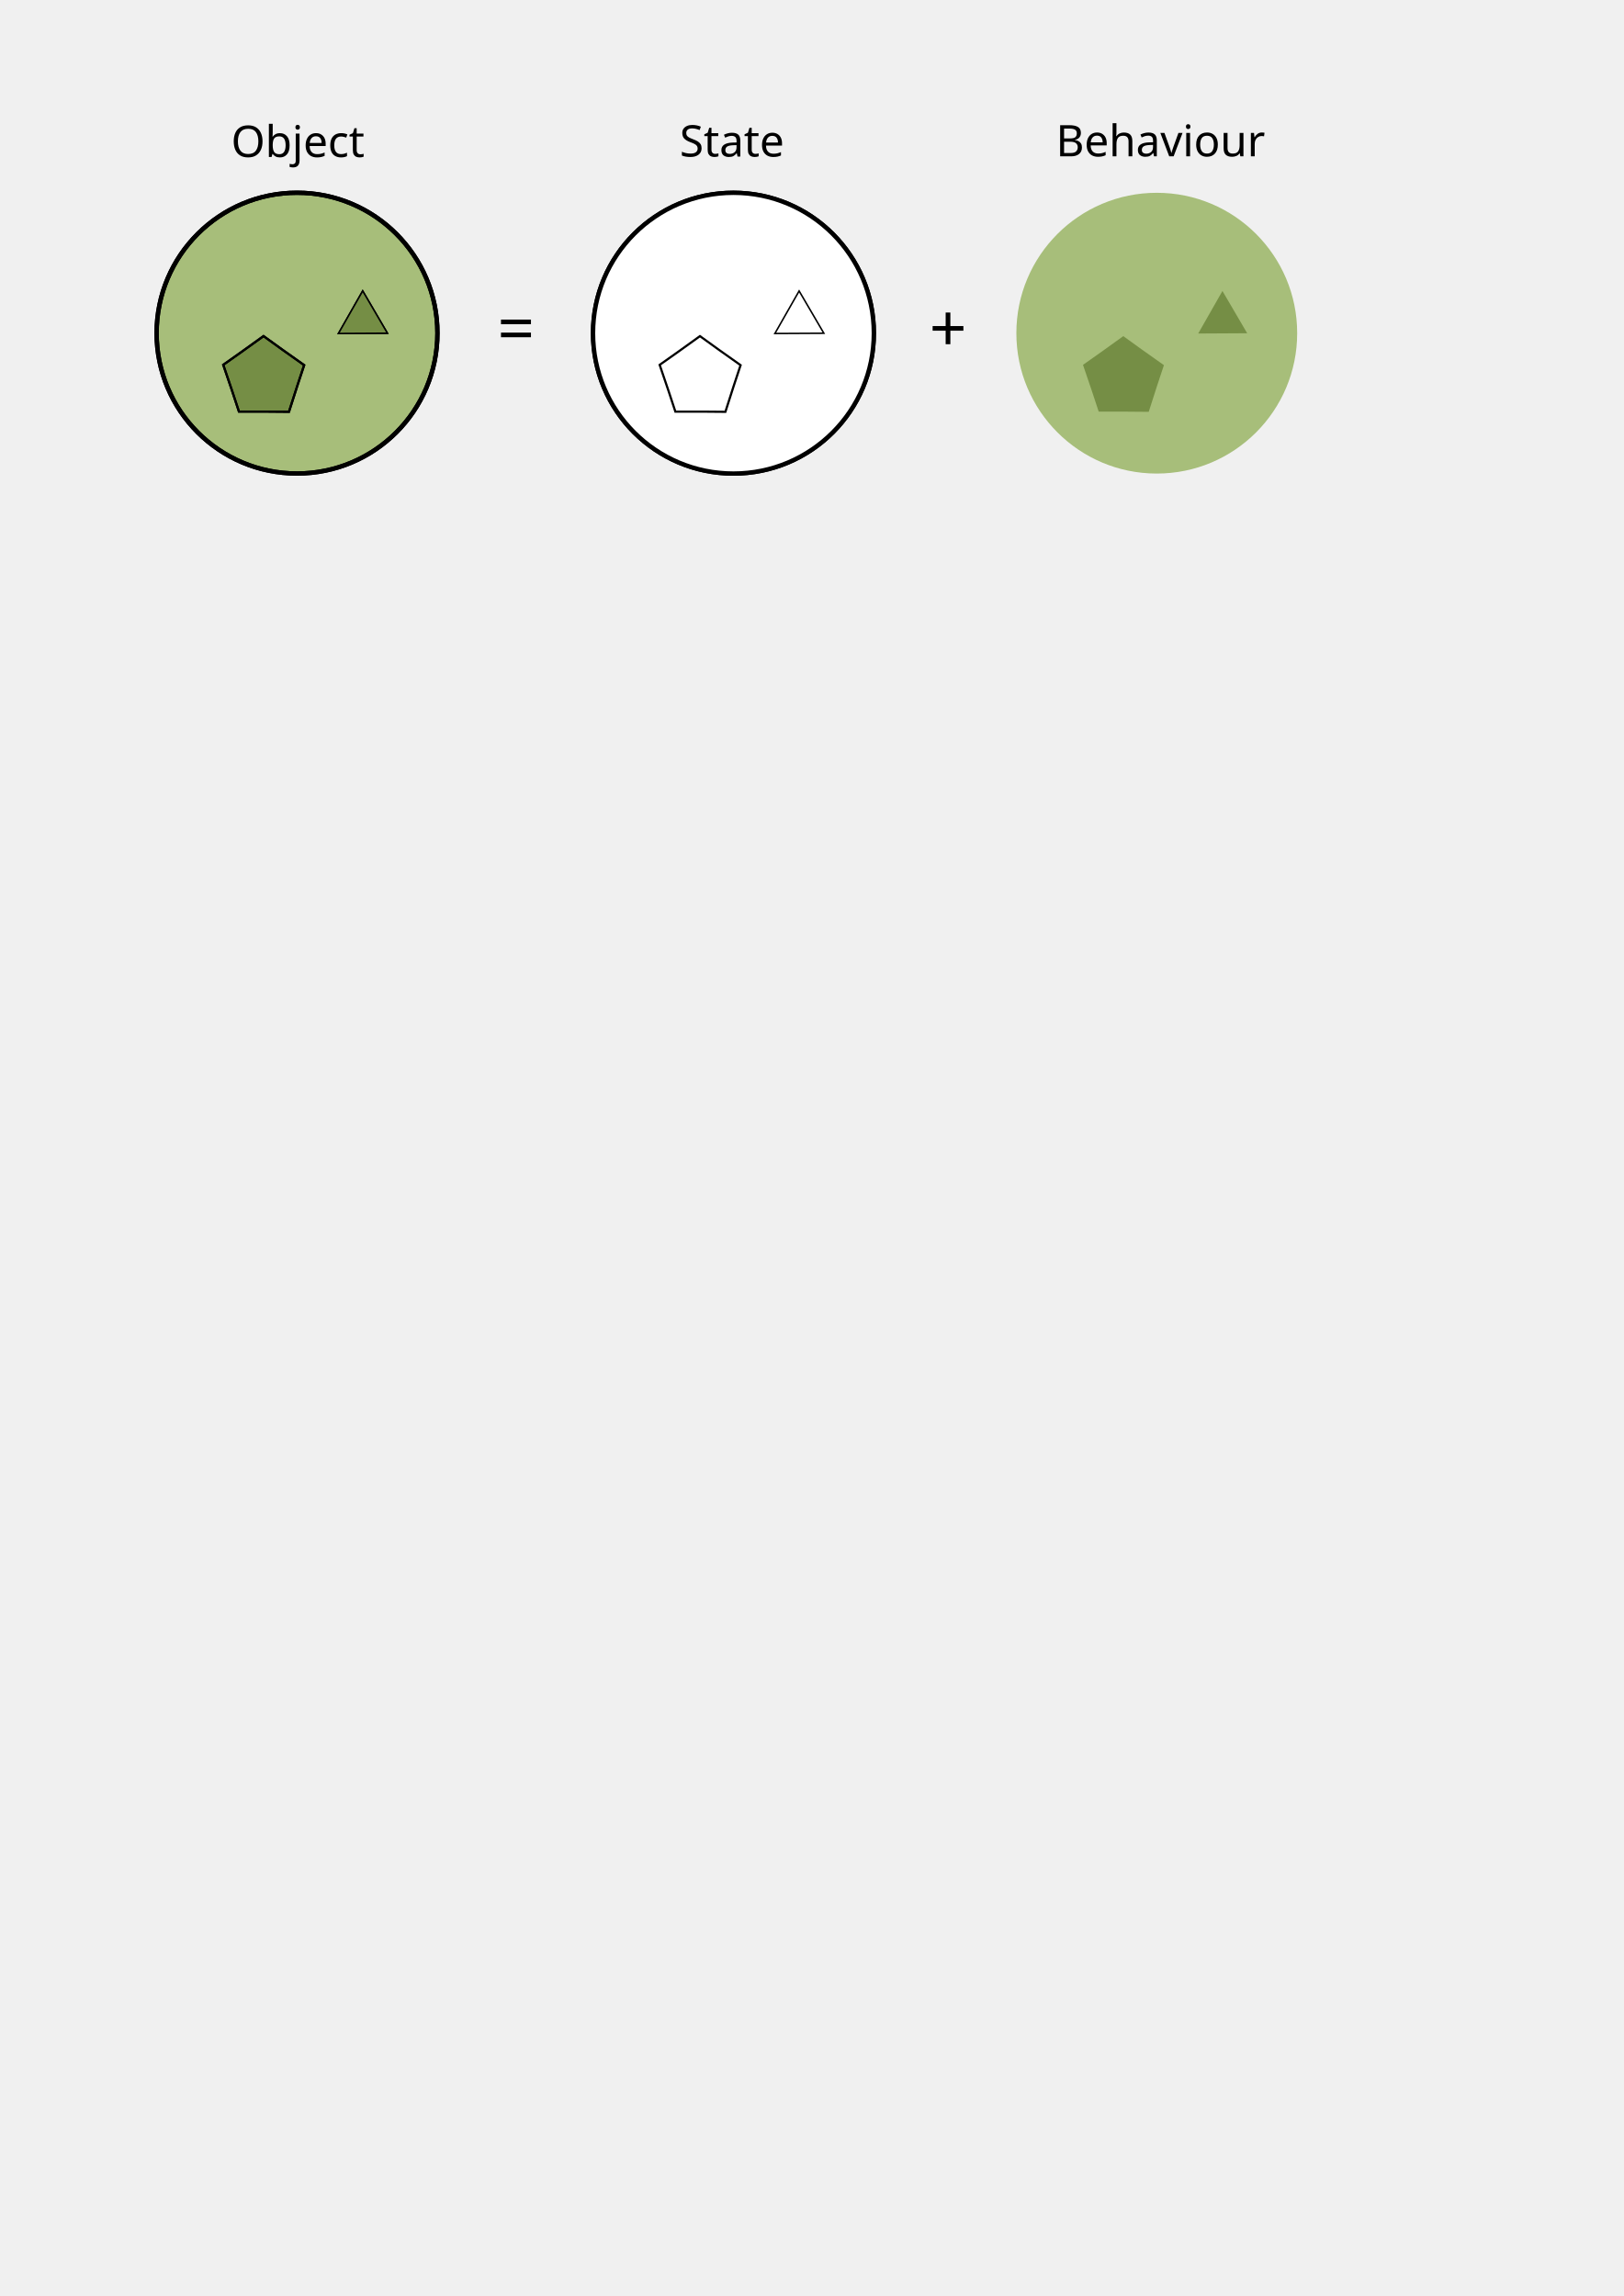
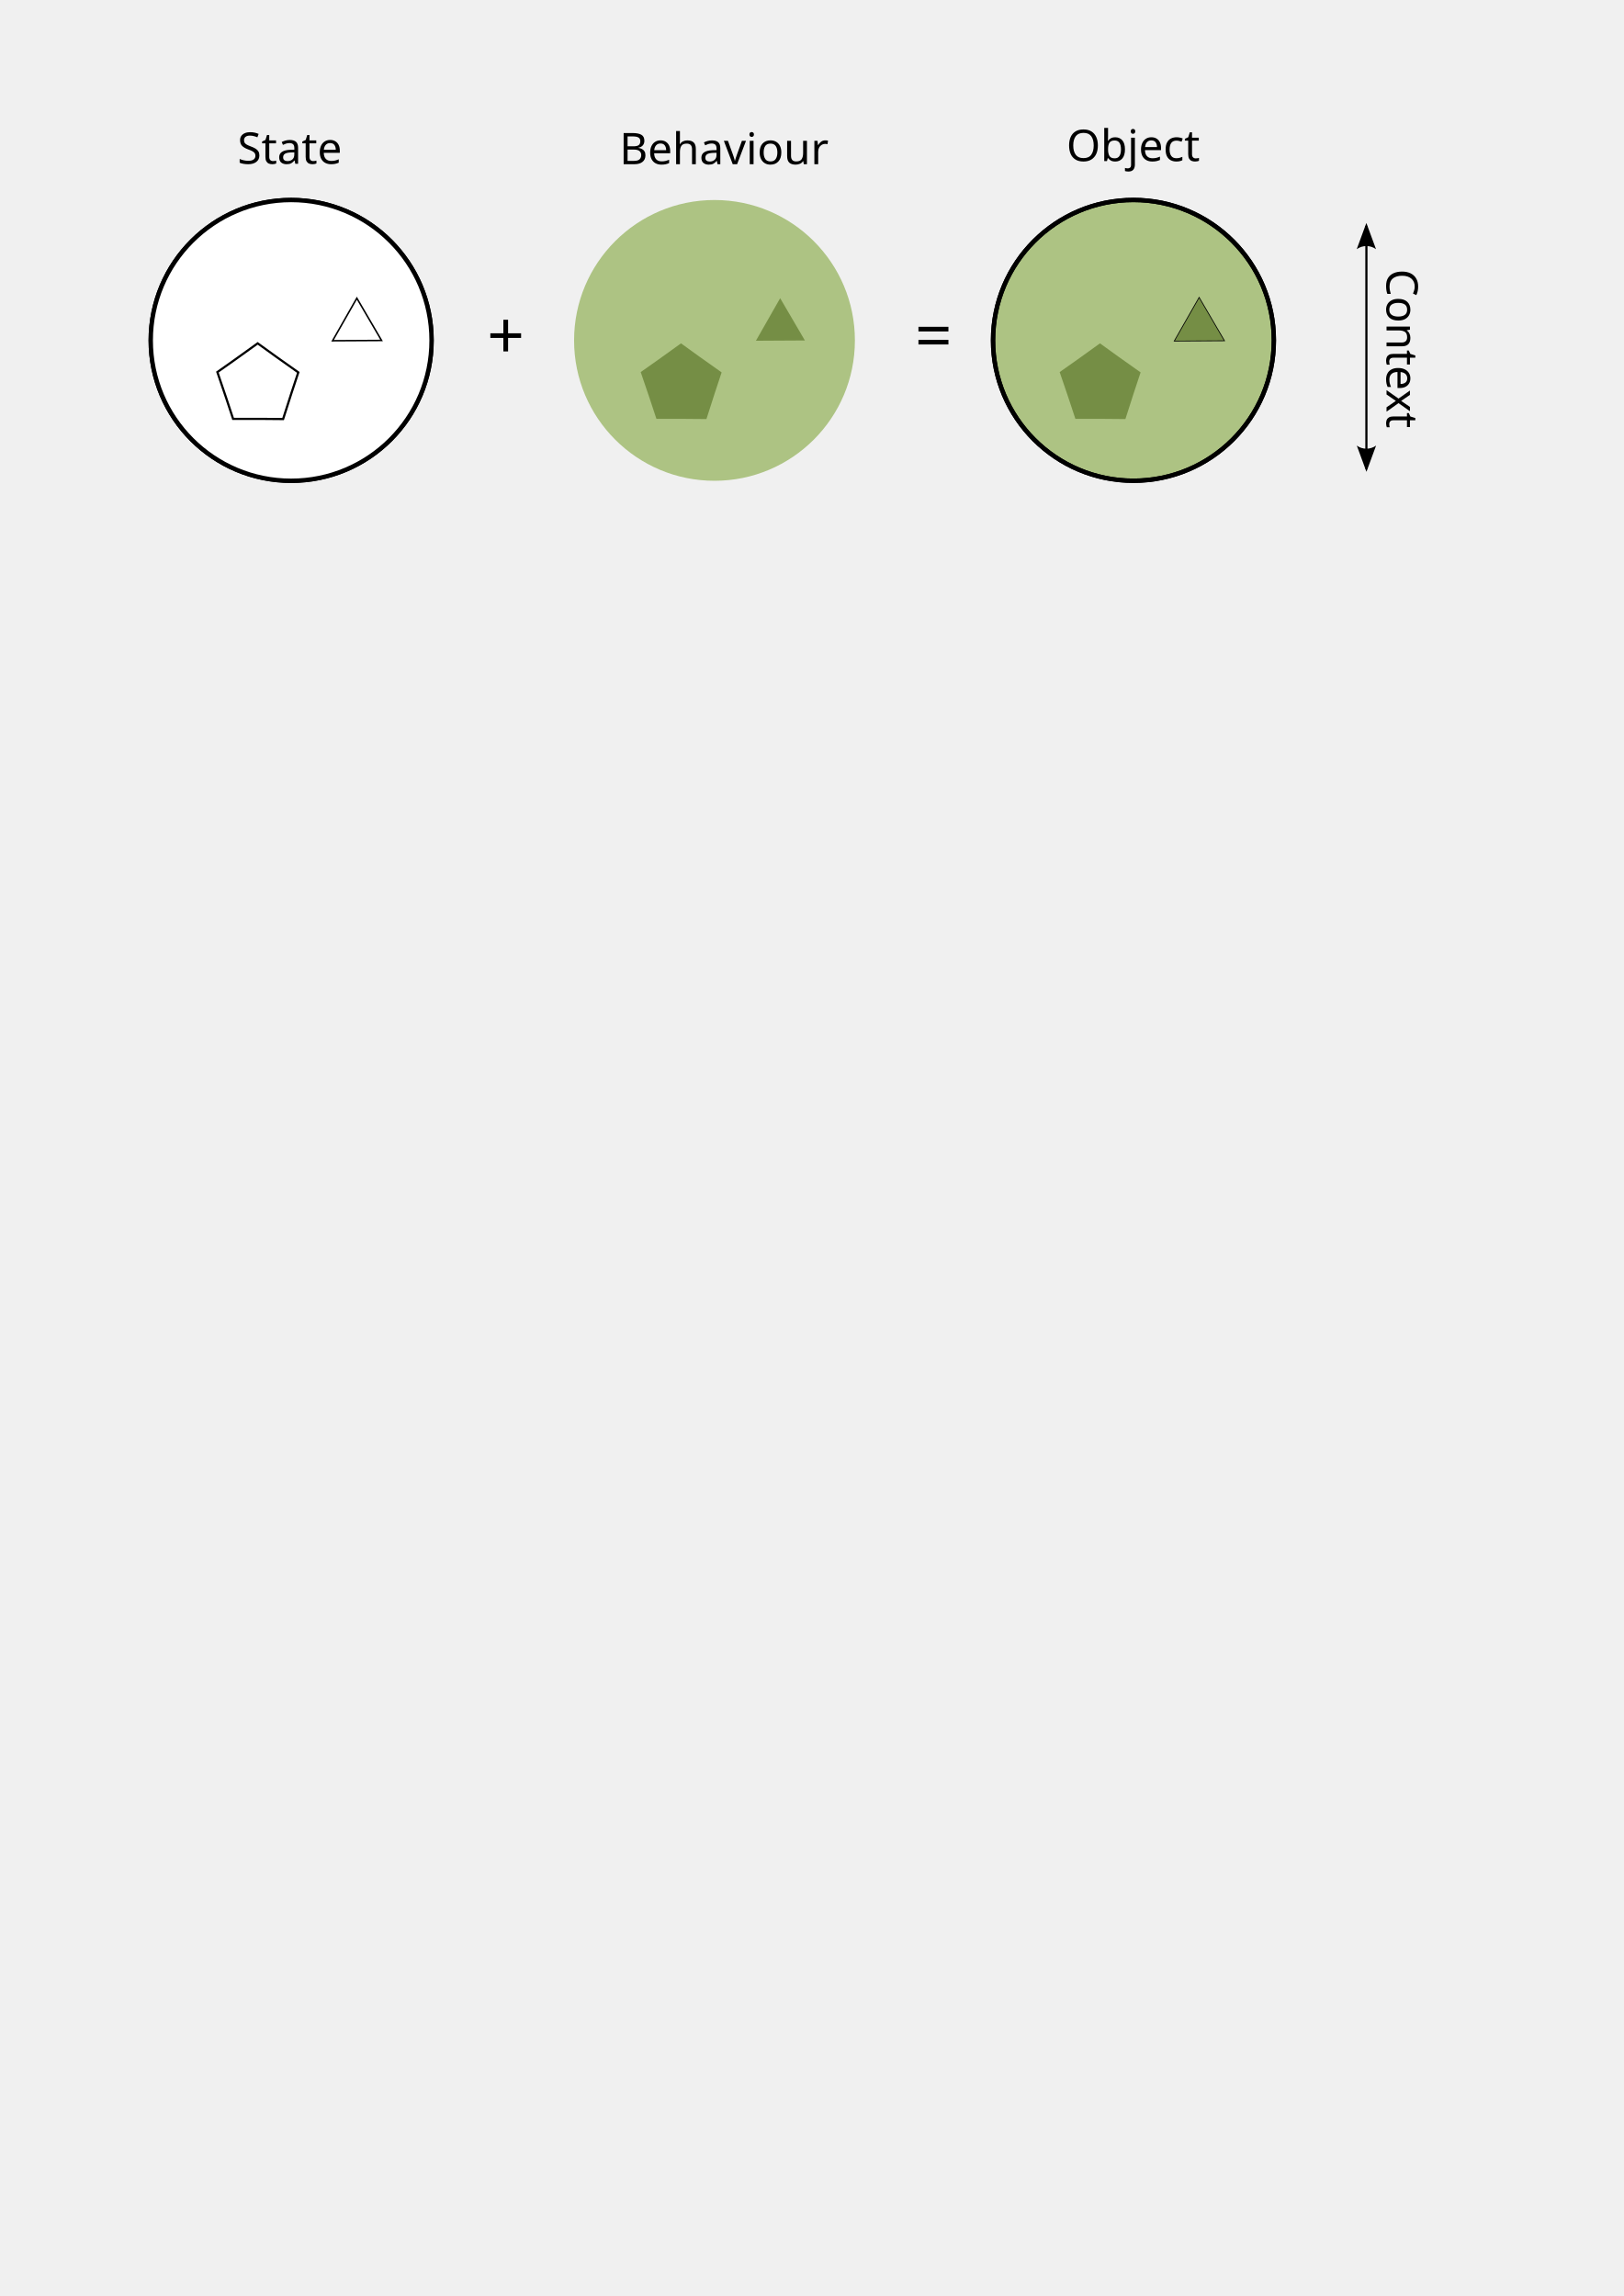
<svg xmlns="http://www.w3.org/2000/svg" width="744.094" height="1052.362" id="svg2" version="1.1">
  <defs id="defs4">
    <marker orient="auto" refY="0.0" refX="0.0" id="Arrow2Lend" style="overflow:visible;">
      <path id="path6749" style="font-size:12.0;fill-rule:evenodd;stroke-width:0.625;stroke-linejoin:round;" d="M 8.719,4.034 L -2.207,0.016 L 8.719,-4.002 C 6.973,-1.63 6.983,1.616 8.719,4.034 z " transform="scale(1.1) rotate(180) translate(1,0)" />
    </marker>
    <marker orient="auto" refY="0.0" refX="0.0" id="Arrow2Lstart" style="overflow:visible">
      <path id="path6746" style="font-size:12.0;fill-rule:evenodd;stroke-width:0.625;stroke-linejoin:round" d="M 8.719,4.034 L -2.207,0.016 L 8.719,-4.002 C 6.973,-1.63 6.983,1.616 8.719,4.034 z " transform="scale(1.1) translate(1,0)" />
    </marker>
    <marker orient="auto" refY="0.0" refX="0.0" id="Arrow1Lstart" style="overflow:visible">
      <path id="path6728" d="M 0.0,0.0 L 5.0,-5.0 L -12.5,0.0 L 5.0,5.0 L 0.0,0.0 z " style="fill-rule:evenodd;stroke:#000000;stroke-width:1.0pt;marker-start:none" transform="scale(0.8) translate(12.5,0)" />
    </marker>
+     <marker orient="auto" refY="0" refX="0" id="Arrow2Lstart-9" style="overflow:visible">
+       <path id="path6746-5" style="font-size:12px;fill-rule:evenodd;stroke-width:0.625;stroke-linejoin:round" d="M 8.719,4.034 -2.207,0.016 8.719,-4.002 c -1.745,2.372 -1.735,5.617 -6e-7,8.035 z" transform="matrix(1.1,0,0,1.1,1.1,0)" />
+     </marker>
+     <marker orient="auto" refY="0" refX="0" id="Arrow2Lend-4" style="overflow:visible">
+       <path id="path6749-0" style="font-size:12px;fill-rule:evenodd;stroke-width:0.625;stroke-linejoin:round" d="M 8.719,4.034 -2.207,0.016 8.719,-4.002 c -1.745,2.372 -1.735,5.617 -6e-7,8.035 z" transform="matrix(-1.1,0,0,-1.1,-1.1,0)" />
+     </marker>
  </defs>
  <g id="layer1">
-     <path style="color:#000000;fill:#a7be7a;fill-opacity:1;fill-rule:nonzero;stroke:none;stroke-width:1;marker:none;visibility:visible;display:inline;overflow:visible;enable-background:accumulate" id="path2991" d="m 406.586,489.707 a 108.591,108.591 0 1 1 -4e-5,0" transform="matrix(0.5925451,0,0,0.5925451,289.1939,-201.8098)" />
-     <path style="color:#000000;fill:#758e45;fill-opacity:1;fill-rule:nonzero;stroke:none;stroke-width:1;marker:none;visibility:visible;display:inline;overflow:visible;enable-background:accumulate" id="path3788" d="m 465.68,541.73 -31.308,7.653 -38.616,9.798 -16.954,-27.411 -21.251,-33.699 20.83,-24.594 25.482,-30.625 29.828,12.211 37,14.772 -2.396,32.141 z" transform="matrix(0.308987,0.07683465,-0.07532315,0.3029086,423.3401,-11.11231)" />
-     <path style="color:#000000;fill:#758e45;fill-opacity:1;fill-rule:nonzero;stroke:none;stroke-width:1;marker:none;visibility:visible;display:inline;overflow:visible;enable-background:accumulate" id="path3811" d="m 452.548,411.42 -15.195,11.298 -15.195,11.298 -2.187,-18.809 -2.187,-18.809 17.382,7.51 z" transform="matrix(0.4775115,0.3508453,-0.3508453,0.4775115,499.7885,-202.4937)" />
-     <path transform="matrix(0.5925451,0,0,0.5925451,95.19395,-201.8098)" d="m 406.586,489.707 a 108.591,108.591 0 1 1 -4e-5,0" id="path4027" style="color:#000000;fill:none;stroke:#000000;stroke-width:3.375;stroke-miterlimit:4;stroke-opacity:1;stroke-dasharray:none;marker:none;visibility:visible;display:inline;overflow:visible;enable-background:accumulate" />
-     <path transform="matrix(0.308987,0.07683465,-0.07532315,0.3029086,229.3401,-11.11231)" d="m 465.68,541.73 -31.308,7.653 -38.616,9.798 -16.954,-27.411 -21.251,-33.699 20.83,-24.594 25.482,-30.625 29.828,12.211 37,14.772 -2.396,32.141 z" id="path4029" style="color:#000000;fill:none;stroke:#000000;stroke-width:3.172;stroke-miterlimit:4;stroke-opacity:1;stroke-dasharray:none;marker:none;visibility:visible;display:inline;overflow:visible;enable-background:accumulate" />
-     <path transform="matrix(0.4775115,0.3508453,-0.3508453,0.4775115,305.7885,-202.4937)" d="m 452.548,411.42 -15.195,11.298 -15.195,11.298 -2.187,-18.809 -2.187,-18.809 17.382,7.51 z" id="path4035" style="color:#000000;fill:none;stroke:#000000;stroke-width:1.181;stroke-miterlimit:4;stroke-opacity:1;stroke-dasharray:none;marker:none;visibility:visible;display:inline;overflow:visible;enable-background:accumulate" />
-     <text id="text7578" y="71.659" x="483.898" style="font-size:20px;font-style:normal;font-weight:normal;line-height:125%;letter-spacing:0px;word-spacing:0px;color:#000000;fill:#000000;fill-opacity:1;fill-rule:nonzero;stroke:none;stroke-width:1;marker:none;visibility:visible;display:inline;overflow:visible;enable-background:accumulate;font-family:Sans" xml:space="preserve">
-       <tspan y="71.659" x="483.898" id="tspan7580">Behaviour</tspan>
-     </text>
-     <text xml:space="preserve" style="font-size:20px;font-style:normal;font-weight:normal;line-height:125%;letter-spacing:0px;word-spacing:0px;color:#000000;fill:#000000;fill-opacity:1;fill-rule:nonzero;stroke:none;stroke-width:1;marker:none;visibility:visible;display:inline;overflow:visible;enable-background:accumulate;font-family:Sans" x="311.472" y="71.754" id="text7582">
-       <tspan id="tspan7584" x="311.472" y="71.754">State</tspan>
-     </text>
-     <path transform="matrix(0.5925451,0,0,0.5925451,-104.806,-201.8098)" d="m 406.586,489.707 a 108.591,108.591 0 1 1 -4e-5,0" id="path7586" style="color:#000000;fill:#a7be7a;fill-opacity:1;fill-rule:nonzero;stroke:none;stroke-width:1;marker:none;visibility:visible;display:inline;overflow:visible;enable-background:accumulate" />
-     <path transform="matrix(0.308987,0.07683465,-0.07532315,0.3029086,29.34009,-11.11231)" d="m 465.68,541.73 -31.308,7.653 -38.616,9.798 -16.954,-27.411 -21.251,-33.699 20.83,-24.594 25.482,-30.625 29.828,12.211 37,14.772 -2.396,32.141 z" id="path7588" style="color:#000000;fill:#758e45;fill-opacity:1;fill-rule:nonzero;stroke:none;stroke-width:1;marker:none;visibility:visible;display:inline;overflow:visible;enable-background:accumulate" />
-     <path transform="matrix(0.4775115,0.3508453,-0.3508453,0.4775115,105.7885,-202.4937)" d="m 452.548,411.42 -15.195,11.298 -15.195,11.298 -2.187,-18.809 -2.187,-18.809 17.382,7.51 z" id="path7590" style="color:#000000;fill:#e6e6e6;fill-opacity:1;fill-rule:nonzero;stroke:none;stroke-width:1;marker:none;visibility:visible;display:inline;overflow:visible;enable-background:accumulate" />
-     <path style="color:#000000;fill:#ffffff;fill-opacity:1;stroke:#000000;stroke-width:3.375;stroke-miterlimit:4;stroke-opacity:1;marker:none;visibility:visible;display:inline;overflow:visible;enable-background:accumulate" d="m 406.586,489.707 c 59.973,1e-5 108.591,48.618 108.591,108.591 -1e-5,59.973 -48.618,108.591 -108.591,108.591 -59.973,0 -108.591,-48.618 -108.591,-108.591 0,-59.973 48.618,-108.591 108.591,-108.591" id="path7592" transform="matrix(0.5925451,0,0,0.5925451,95.19395,-201.8098)" />
-     <path style="color:#000000;fill:#ffffff;stroke:#000000;stroke-width:3.172;stroke-miterlimit:4;stroke-opacity:1;stroke-dasharray:none;marker:none;visibility:visible;display:inline;overflow:visible;enable-background:accumulate;fill-opacity:1" id="path7594" d="m 465.68,541.73 -31.308,7.653 -38.616,9.798 -16.954,-27.411 -21.251,-33.699 20.83,-24.594 25.482,-30.625 29.828,12.211 37,14.772 -2.396,32.141 z" transform="matrix(0.308987,0.07683465,-0.07532315,0.3029086,229.3401,-11.11231)" />
-     <path style="color:#000000;fill:#ffffff;stroke:#000000;stroke-width:1.181;stroke-miterlimit:4;stroke-opacity:1;stroke-dasharray:none;marker:none;visibility:visible;display:inline;overflow:visible;enable-background:accumulate;fill-opacity:1" id="path7596" d="m 452.548,411.42 -15.195,11.298 -15.195,11.298 -2.187,-18.809 -2.187,-18.809 17.382,7.51 z" transform="matrix(0.4775115,0.3508453,-0.3508453,0.4775115,305.7885,-202.4937)" />
-     <path style="color:#000000;fill:none;stroke:#000000;stroke-width:3.375;stroke-miterlimit:4;stroke-opacity:1;stroke-dasharray:none;marker:none;visibility:visible;display:inline;overflow:visible;enable-background:accumulate" id="path7598" d="m 406.586,489.707 a 108.591,108.591 0 1 1 -4e-5,0" transform="matrix(0.5925451,0,0,0.5925451,-104.806,-201.8301)" />
-     <path style="color:#000000;fill:none;stroke:#000000;stroke-width:3.172;stroke-miterlimit:4;stroke-opacity:1;stroke-dasharray:none;marker:none;visibility:visible;display:inline;overflow:visible;enable-background:accumulate" id="path7600" d="m 465.68,541.73 -31.308,7.653 -38.616,9.798 -16.954,-27.411 -21.251,-33.699 20.83,-24.594 25.482,-30.625 29.828,12.211 37,14.772 -2.396,32.141 z" transform="matrix(0.308987,0.07683465,-0.07532315,0.3029086,29.34009,-11.13261)" />
-     <path style="color:#000000;fill:none;stroke:#000000;stroke-width:1.181;stroke-miterlimit:4;stroke-opacity:1;stroke-dasharray:none;marker:none;visibility:visible;display:inline;overflow:visible;enable-background:accumulate" id="path7602" d="m 452.548,411.42 -15.195,11.298 -15.195,11.298 -2.187,-18.809 -2.187,-18.809 17.382,7.51 z" transform="matrix(0.4775115,0.3508453,-0.3508453,0.4775115,105.7885,-202.514)" />
-     <path transform="matrix(0.5925451,0,0,0.5925451,-104.806,-201.8301)" d="m 406.586,489.707 a 108.591,108.591 0 1 1 -4e-5,0" id="path7604" style="color:#000000;fill:none;stroke:#000000;stroke-width:3.375;stroke-miterlimit:4;stroke-opacity:1;stroke-dasharray:none;marker:none;visibility:visible;display:inline;overflow:visible;enable-background:accumulate" />
-     <path transform="matrix(0.308987,0.07683465,-0.07532315,0.3029086,29.34009,-11.13261)" d="m 465.68,541.73 -31.308,7.653 -38.616,9.798 -16.954,-27.411 -21.251,-33.699 20.83,-24.594 25.482,-30.625 29.828,12.211 37,14.772 -2.396,32.141 z" id="path7606" style="color:#000000;fill:none;stroke:#000000;stroke-width:3.172;stroke-miterlimit:4;stroke-opacity:1;stroke-dasharray:none;marker:none;visibility:visible;display:inline;overflow:visible;enable-background:accumulate" />
-     <path transform="matrix(0.4775115,0.3508453,-0.3508453,0.4775115,105.7885,-202.514)" d="m 452.548,411.42 -15.195,11.298 -15.195,11.298 -2.187,-18.809 -2.187,-18.809 17.382,7.51 z" id="path7608" style="color:#000000;fill:#758e45;stroke:#000000;stroke-width:1.181;stroke-miterlimit:4;stroke-opacity:1;stroke-dasharray:none;marker:none;visibility:visible;display:inline;overflow:visible;enable-background:accumulate;fill-opacity:1" />
-     <text xml:space="preserve" style="font-size:20px;font-style:normal;font-weight:normal;line-height:125%;letter-spacing:0px;word-spacing:0px;color:#000000;fill:#000000;fill-opacity:1;fill-rule:nonzero;stroke:none;stroke-width:1;marker:none;visibility:visible;display:inline;overflow:visible;enable-background:accumulate;font-family:Sans" x="105.898" y="71.945" id="text7610">
-       <tspan id="tspan7612" x="105.898" y="71.945">Object</tspan>
-     </text>
-     <text id="text7614" y="161.088" x="227.898" style="font-size:30px;font-style:normal;font-weight:normal;line-height:125%;letter-spacing:0px;word-spacing:0px;color:#000000;fill:#000000;fill-opacity:1;fill-rule:nonzero;stroke:none;stroke-width:1;marker:none;visibility:visible;display:inline;overflow:visible;enable-background:accumulate;font-family:Sans" xml:space="preserve">
-       <tspan y="161.088" x="227.898" id="tspan7616">=</tspan>
-     </text>
    <flowRoot xml:space="preserve" id="flowRoot7618" style="fill:black;stroke:none;stroke-opacity:1;stroke-width:1px;stroke-linejoin:miter;stroke-linecap:butt;fill-opacity:1;font-family:Sans;font-style:normal;font-weight:normal;font-size:12px;line-height:125%;letter-spacing:0px;word-spacing:0px">
      <flowRegion id="flowRegion7620">
        <rect id="rect7622" width="10" height="24.286" x="860" y="446.648" />
      </flowRegion>
      <flowPara id="flowPara7624" />
    </flowRoot>
-     <text xml:space="preserve" style="font-size:30px;font-style:normal;font-weight:normal;line-height:125%;letter-spacing:0px;word-spacing:0px;color:#000000;fill:#000000;fill-opacity:1;fill-rule:nonzero;stroke:none;stroke-width:1;marker:none;visibility:visible;display:inline;overflow:visible;enable-background:accumulate;font-family:Sans" x="425.898" y="161.088" id="text7626">
-       <tspan id="tspan7628" x="425.898" y="161.088">+</tspan>
+     <path style="color:#000000;fill:#adc383;fill-opacity:1;fill-rule:nonzero;stroke:none;stroke-width:1;marker:none;visibility:visible;display:inline;overflow:visible;enable-background:accumulate" d="m 327.429,91.674 c 35.537,0 64.345,28.808 64.345,64.345 0,35.537 -28.808,64.345 -64.345,64.345 -35.537,0 -64.345,-28.808 -64.345,-64.345 0,-35.537 28.808,-64.345 64.345,-64.345" id="path2991-3" />
+     <path style="color:#000000;fill:#758e45;fill-opacity:1;fill-rule:nonzero;stroke:none;stroke-width:1;marker:none;visibility:visible;display:inline;overflow:visible;enable-background:accumulate" id="path3788-23" d="m 465.68,541.73 -31.308,7.653 -38.616,9.798 -16.954,-27.411 -21.251,-33.699 20.83,-24.594 25.482,-30.625 29.828,12.211 37,14.772 -2.396,32.141 z" transform="matrix(0.308987,0.07683465,-0.07532315,0.3029086,220.6539,-7.80239)" />
+     <path style="color:#000000;fill:#758e45;fill-opacity:1;fill-rule:nonzero;stroke:none;stroke-width:1;marker:none;visibility:visible;display:inline;overflow:visible;enable-background:accumulate" id="path3811-1" d="m 452.548,411.42 -15.195,11.298 -15.195,11.298 -2.187,-18.809 -2.187,-18.809 17.382,7.51 z" transform="matrix(0.4775115,0.3508453,-0.3508453,0.4775115,297.1023,-199.1838)" />
+     <text xml:space="preserve" style="font-size:20px;font-style:normal;font-weight:normal;line-height:125%;letter-spacing:0px;word-spacing:0px;color:#000000;fill:#000000;fill-opacity:1;fill-rule:nonzero;stroke:none;stroke-width:1;marker:none;visibility:visible;display:inline;overflow:visible;enable-background:accumulate;font-family:Sans" x="108.815" y="75.063" id="text7582-0">
+       <tspan id="tspan7584-5" x="108.815" y="75.063">State</tspan>
+     </text>
+     <path transform="matrix(0.5925451,0,0,0.5925451,278.5078,-198.4999)" d="m 406.586,489.707 a 108.591,108.591 0 1 1 -4e-5,0" id="path7586-3" style="color:#000000;fill:#adc383;fill-opacity:1;fill-rule:nonzero;stroke:none;stroke-width:1;marker:none;visibility:visible;display:inline;overflow:visible;enable-background:accumulate" />
+     <path transform="matrix(0.308987,0.07683465,-0.07532315,0.3029086,412.6539,-7.80239)" d="m 465.68,541.73 -31.308,7.653 -38.616,9.798 -16.954,-27.411 -21.251,-33.699 20.83,-24.594 25.482,-30.625 29.828,12.211 37,14.772 -2.396,32.141 z" id="path7588-0" style="color:#000000;fill:#758e45;fill-opacity:1;fill-rule:nonzero;stroke:none;stroke-width:1;marker:none;visibility:visible;display:inline;overflow:visible;enable-background:accumulate" />
+     <path transform="matrix(0.4775115,0.3508453,-0.3508453,0.4775115,489.1023,-199.1838)" d="m 452.548,411.42 -15.195,11.298 -15.195,11.298 -2.187,-18.809 -2.187,-18.809 17.382,7.51 z" id="path7590-5" style="color:#000000;fill:#e6e6e6;fill-opacity:1;fill-rule:nonzero;stroke:none;stroke-width:1;marker:none;visibility:visible;display:inline;overflow:visible;enable-background:accumulate" />
+     <g transform="translate(-2.642857,-190.2857)" id="g4638">
+       <path style="color:#000000;fill:none;stroke:#000000;stroke-width:3.375;stroke-miterlimit:4;stroke-opacity:1;stroke-dasharray:none;marker:none;visibility:visible;display:inline;overflow:visible;enable-background:accumulate" id="path4027-5" d="m 406.586,489.707 c 59.973,1e-5 108.591,48.618 108.591,108.591 -1e-5,59.973 -48.618,108.591 -108.591,108.591 -59.973,0 -108.591,-48.618 -108.591,-108.591 0,-59.973 48.618,-108.591 108.591,-108.591" transform="matrix(0.5925451,0,0,0.5925451,-104.8494,-8.214173)" />
+       <path style="color:#000000;fill:none;stroke:#000000;stroke-width:3.172;stroke-miterlimit:4;stroke-opacity:1;stroke-dasharray:none;marker:none;visibility:visible;display:inline;overflow:visible;enable-background:accumulate" id="path4029-1" d="m 465.68,541.73 -31.308,7.653 -38.616,9.798 -16.954,-27.411 -21.251,-33.699 20.83,-24.594 25.482,-30.625 29.828,12.211 37,14.772 -2.396,32.141 z" transform="matrix(0.308987,0.07683465,-0.07532315,0.3029086,29.2968,182.4833)" />
+       <path style="color:#000000;fill:none;stroke:#000000;stroke-width:1.181;stroke-miterlimit:4;stroke-opacity:1;stroke-dasharray:none;marker:none;visibility:visible;display:inline;overflow:visible;enable-background:accumulate" id="path4035-6" d="m 452.548,411.42 -15.195,11.298 -15.195,11.298 -2.187,-18.809 -2.187,-18.809 17.382,7.51 z" transform="matrix(0.4775115,0.3508453,-0.3508453,0.4775115,105.7452,-8.898053)" />
+       <path transform="matrix(0.5925451,0,0,0.5925451,-104.8494,-8.214173)" d="m 406.586,489.707 c 59.973,1e-5 108.591,48.618 108.591,108.591 -1e-5,59.973 -48.618,108.591 -108.591,108.591 -59.973,0 -108.591,-48.618 -108.591,-108.591 0,-59.973 48.618,-108.591 108.591,-108.591" id="path7592-2" style="color:#000000;fill:#ffffff;fill-opacity:1;stroke:#000000;stroke-width:3.375;stroke-miterlimit:4;stroke-opacity:1;stroke-dasharray:none;marker:none;visibility:visible;display:inline;overflow:visible;enable-background:accumulate" />
+       <path transform="matrix(0.308987,0.07683465,-0.07532315,0.3029086,29.2968,182.4833)" d="m 465.68,541.73 -31.308,7.653 -38.616,9.798 -16.954,-27.411 -21.251,-33.699 20.83,-24.594 25.482,-30.625 29.828,12.211 37,14.772 -2.396,32.141 z" id="path7594-9" style="color:#000000;fill:#ffffff;fill-opacity:1;stroke:#000000;stroke-width:3.172;stroke-miterlimit:4;stroke-opacity:1;stroke-dasharray:none;marker:none;visibility:visible;display:inline;overflow:visible;enable-background:accumulate" />
+       <path transform="matrix(0.4775115,0.3508453,-0.3508453,0.4775115,105.7452,-8.898053)" d="m 452.548,411.42 -15.195,11.298 -15.195,11.298 -2.187,-18.809 -2.187,-18.809 17.382,7.51 z" id="path7596-9" style="color:#000000;fill:#ffffff;fill-opacity:1;stroke:#000000;stroke-width:1.181;stroke-miterlimit:4;stroke-opacity:1;stroke-dasharray:none;marker:none;visibility:visible;display:inline;overflow:visible;enable-background:accumulate" />
+     </g>
+     <path style="color:#000000;fill:none;stroke:#000000;stroke-width:3.375;stroke-miterlimit:4;stroke-opacity:1;stroke-dasharray:none;marker:none;visibility:visible;display:inline;overflow:visible;enable-background:accumulate" id="path7598-2" d="m 406.586,489.707 a 108.591,108.591 0 1 1 -4e-5,0" transform="matrix(0.5925451,0,0,0.5925451,278.5078,-198.5202)" />
+     <path style="color:#000000;fill:none;stroke:#000000;stroke-width:1.181;stroke-miterlimit:4;stroke-opacity:1;stroke-dasharray:none;marker:none;visibility:visible;display:inline;overflow:visible;enable-background:accumulate" id="path7602-2" d="m 452.548,411.42 -15.195,11.298 -15.195,11.298 -2.187,-18.809 -2.187,-18.809 17.382,7.51 z" transform="matrix(0.4775115,0.3508453,-0.3508453,0.4775115,489.1023,-199.2041)" />
+     <path transform="matrix(0.5925451,0,0,0.5925451,278.5078,-198.5202)" d="m 406.586,489.707 a 108.591,108.591 0 1 1 -4e-5,0" id="path7604-3" style="color:#000000;fill:none;stroke:#000000;stroke-width:3.375;stroke-miterlimit:4;stroke-opacity:1;stroke-dasharray:none;marker:none;visibility:visible;display:inline;overflow:visible;enable-background:accumulate" />
+     <path transform="matrix(0.4775115,0.3508453,-0.3508453,0.4775115,489.1023,-199.2041)" d="m 452.548,411.42 -15.195,11.298 -15.195,11.298 -2.187,-18.809 -2.187,-18.809 17.382,7.51 z" id="path7608-3" style="color:#000000;fill:#758e45;fill-opacity:1;stroke:none;stroke-width:1.181;stroke-miterlimit:4;stroke-opacity:1;stroke-dasharray:none;marker:none;visibility:visible;display:inline;overflow:visible;enable-background:accumulate" />
+     <text id="text7614-6" y="164.397" x="419.212" style="font-size:30px;font-style:normal;font-weight:normal;line-height:125%;letter-spacing:0px;word-spacing:0px;color:#000000;fill:#000000;fill-opacity:1;fill-rule:nonzero;stroke:none;stroke-width:1;marker:none;visibility:visible;display:inline;overflow:visible;enable-background:accumulate;font-family:Sans" xml:space="preserve">
+       <tspan y="164.397" x="419.212" id="tspan7616-1">=</tspan>
+     </text>
+     <text xml:space="preserve" style="font-size:30px;font-style:normal;font-weight:normal;line-height:125%;letter-spacing:0px;word-spacing:0px;color:#000000;fill:#000000;fill-opacity:1;fill-rule:nonzero;stroke:none;stroke-width:1;marker:none;visibility:visible;display:inline;overflow:visible;enable-background:accumulate;font-family:Sans" x="223.212" y="164.397" id="text7626-7">
+       <tspan id="tspan7628-1" x="223.212" y="164.397">+</tspan>
+     </text>
+     <text id="text7578-5" y="75.257" x="283.858" style="font-size:20px;font-style:normal;font-weight:normal;line-height:125%;letter-spacing:0px;word-spacing:0px;color:#000000;fill:#000000;fill-opacity:1;fill-rule:nonzero;stroke:none;stroke-width:1;marker:none;visibility:visible;display:inline;overflow:visible;enable-background:accumulate;font-family:Sans" xml:space="preserve">
+       <tspan y="75.257" x="283.858" id="tspan7580-4">Behaviour</tspan>
+     </text>
+     <text xml:space="preserve" style="font-size:20px;font-style:normal;font-weight:normal;line-height:125%;letter-spacing:0px;word-spacing:0px;color:#000000;fill:#000000;fill-opacity:1;fill-rule:nonzero;stroke:none;stroke-width:1;marker:none;visibility:visible;display:inline;overflow:visible;enable-background:accumulate;font-family:Sans" x="488.715" y="73.829" id="text7610-1">
+       <tspan id="tspan7612-5" x="488.715" y="73.829">Object</tspan>
+     </text>
+     <path style="fill:none;stroke:#000000;stroke-width:1px;stroke-linecap:butt;stroke-linejoin:miter;stroke-opacity:1;marker-start:url(#Arrow2Lstart);marker-end:url(#Arrow2Lend)" d="m 626.182,214.919 0,-111.399" id="path6723" />
+     <text id="text3992-8" y="-635.409" x="123.259" style="font-size:20px;font-style:normal;font-weight:normal;line-height:125%;letter-spacing:0px;word-spacing:0px;color:#000000;fill:#000000;fill-opacity:1;fill-rule:nonzero;stroke:none;stroke-width:1;marker:none;visibility:visible;display:inline;overflow:visible;enable-background:accumulate;font-family:Sans" xml:space="preserve" transform="matrix(0,1,-1,0,0,0)">
+       <tspan y="-635.409" x="123.259" id="tspan7564">Context</tspan>
    </text>
  </g>
</svg>
